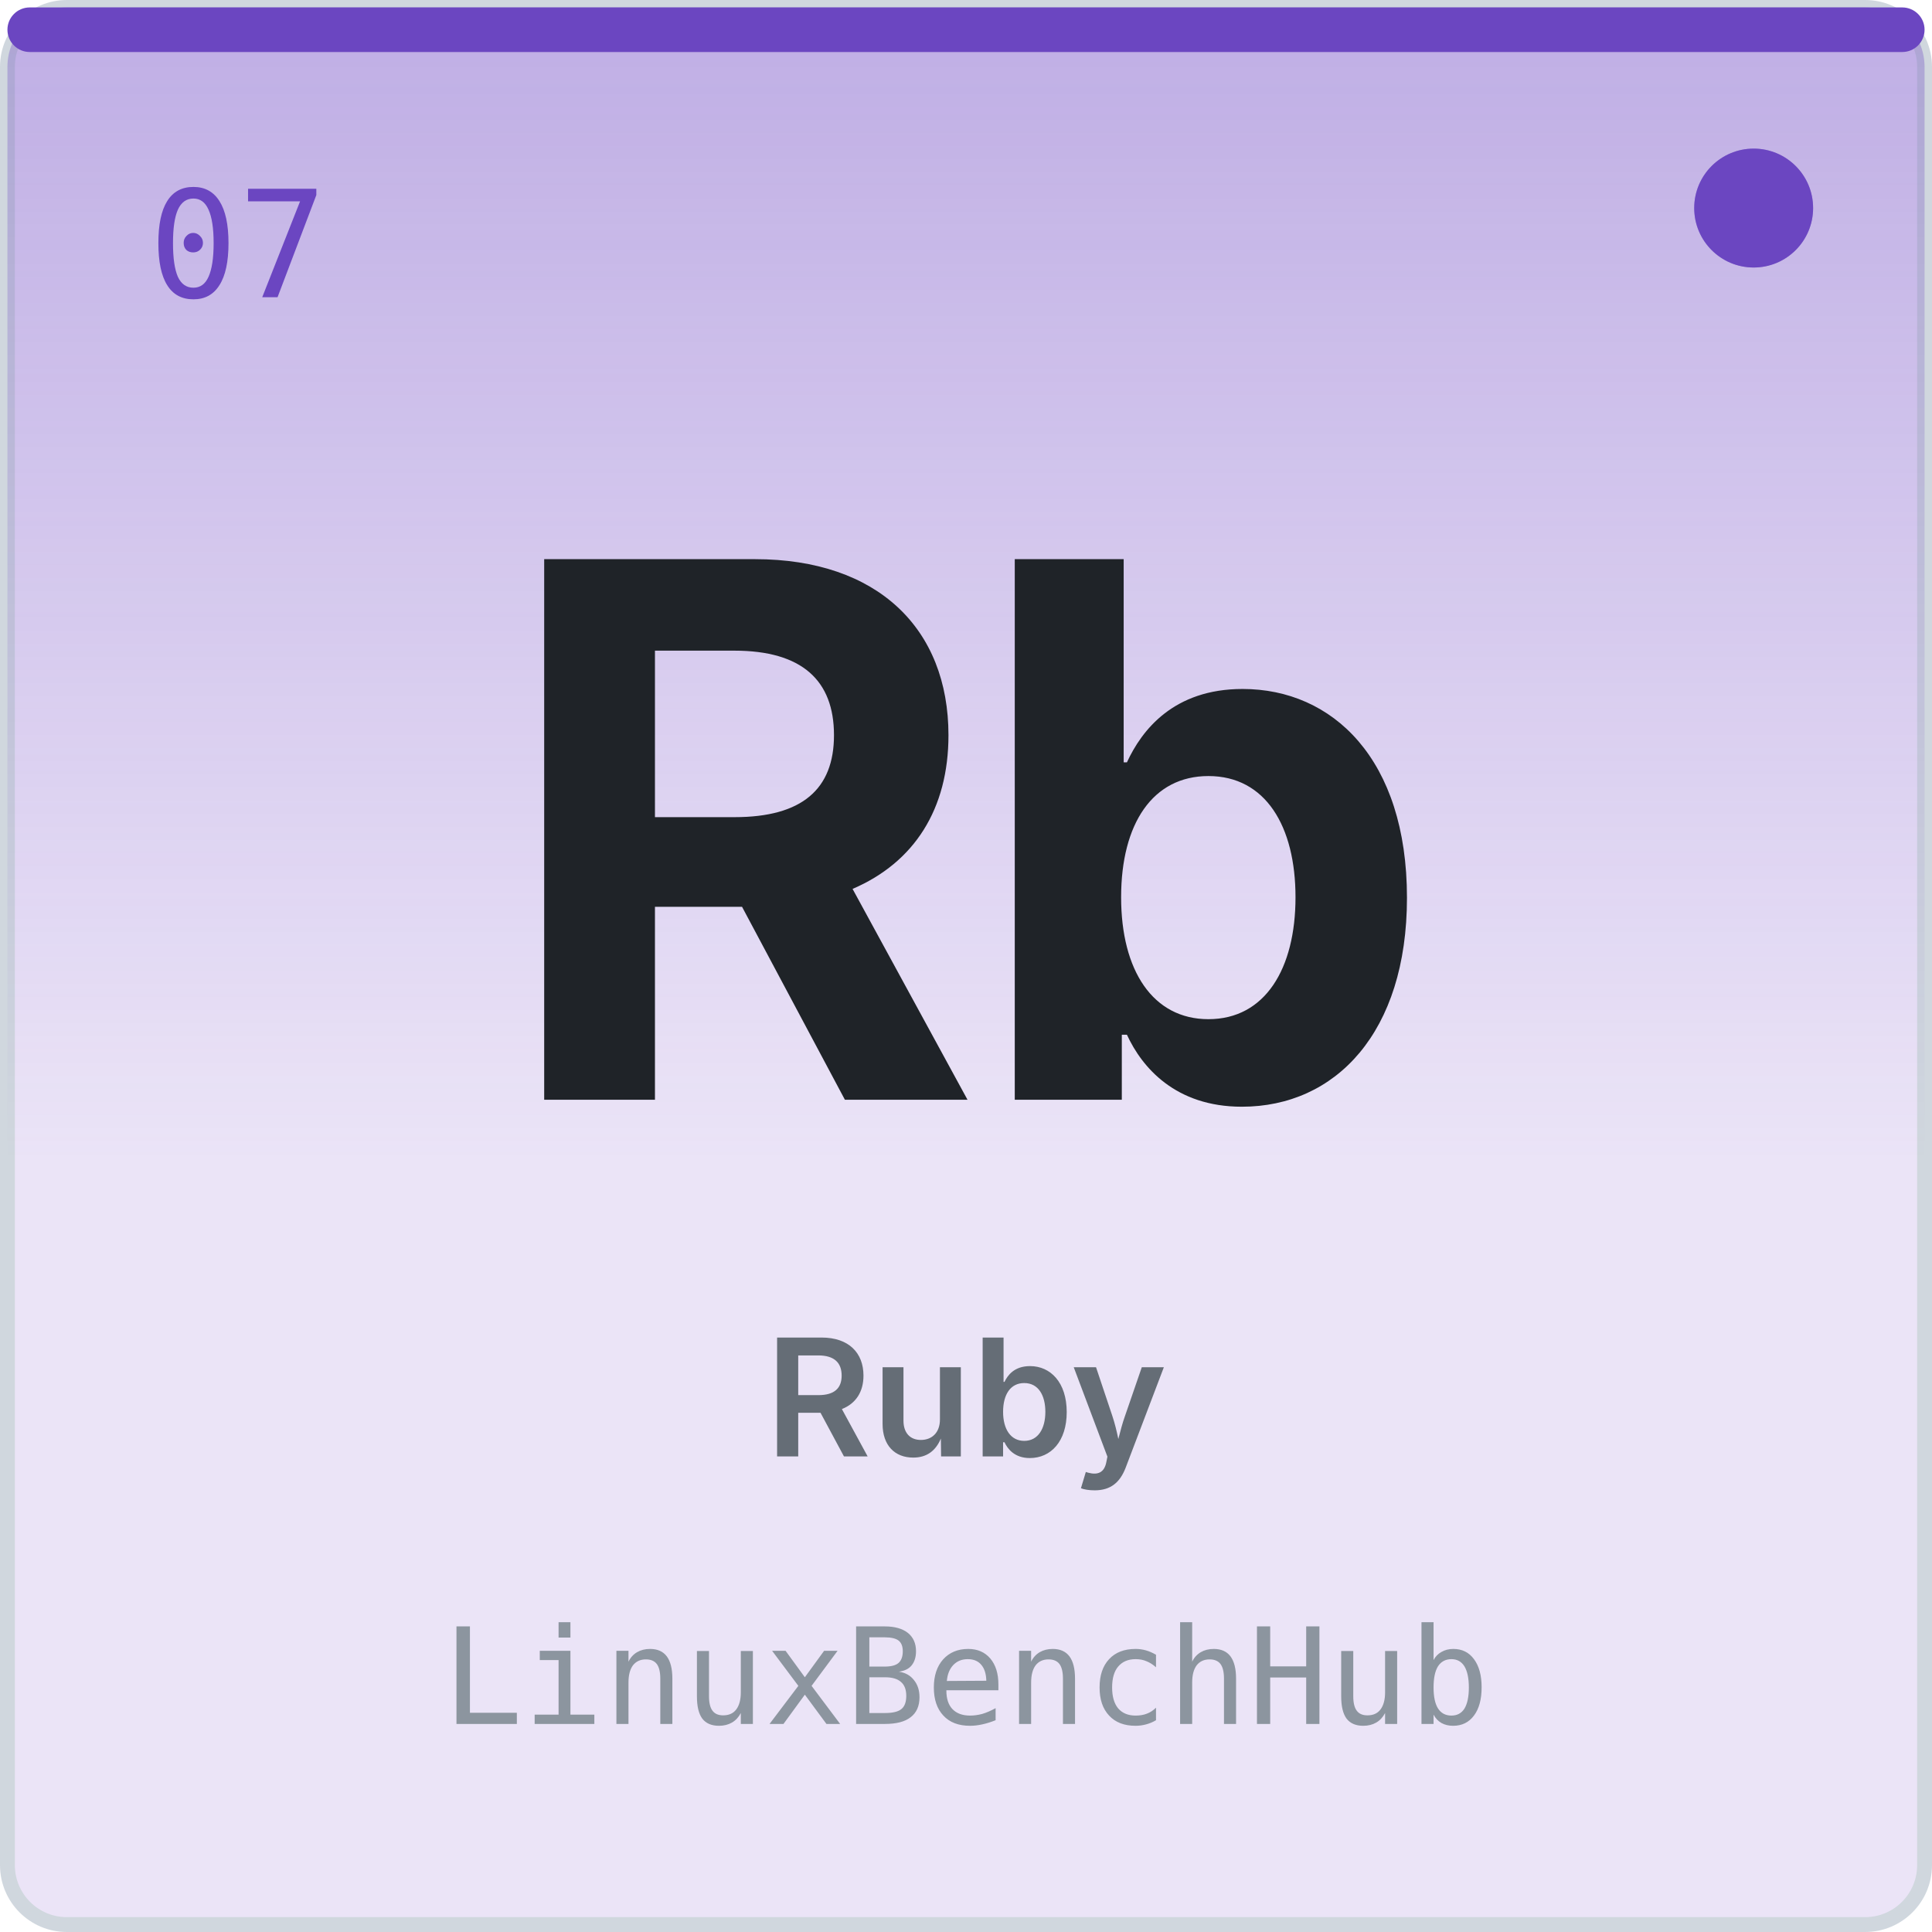
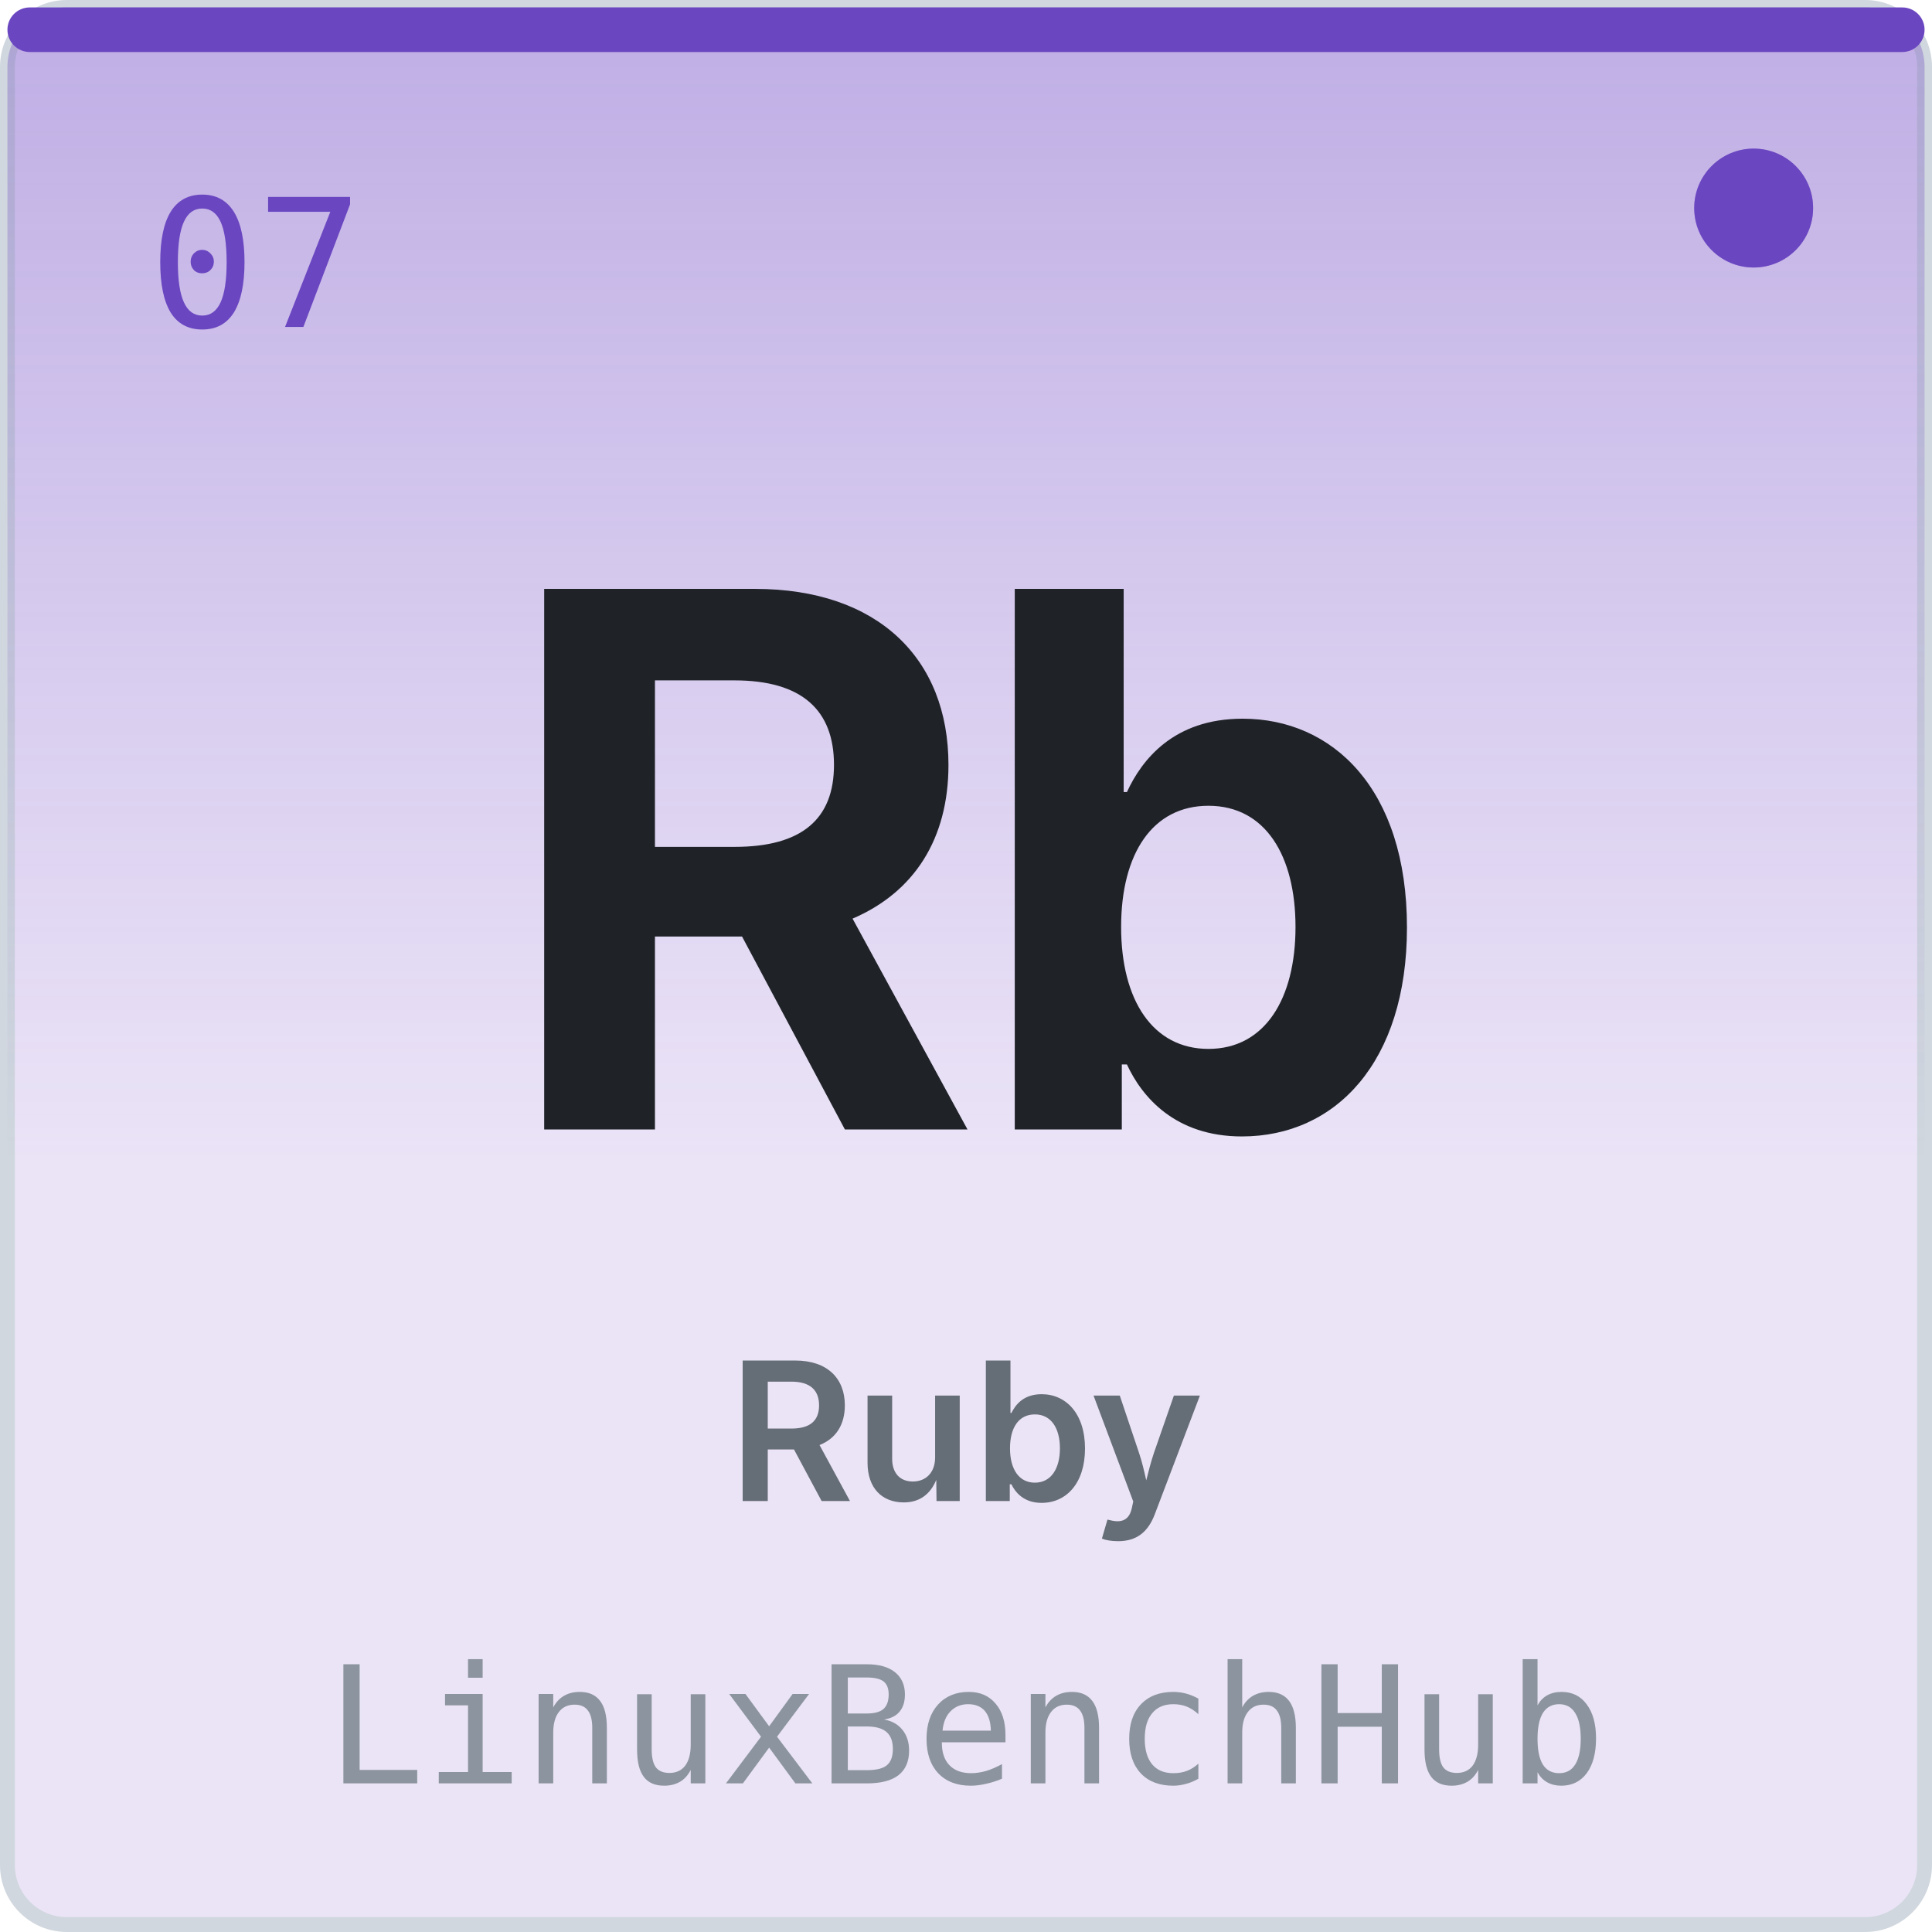
<svg xmlns="http://www.w3.org/2000/svg" width="130" height="130" viewBox="0 0 130 130" role="img" aria-label="07 Rb Ruby LinuxBenchHub">
  <defs>
    <linearGradient id="g7" x1="0" y1="0" x2="0" y2="1">
      <stop offset="0%" stop-color="#6b46c1" stop-opacity="0.35" />
      <stop offset="60%" stop-color="#6b46c1" stop-opacity="0" />
    </linearGradient>
  </defs>
  <g opacity="1">
    <set attributeName="opacity" to="0" begin="0s" />
    <animate attributeName="opacity" from="0" to="1" begin="0.48s" dur="0.55s" fill="freeze" />
    <rect x="0.5" y="0.5" width="129" height="129" rx="4" fill="#ebe4f7" stroke="#d0d7de" stroke-width="1" />
    <rect x="0.5" y="0.5" width="129" height="129" rx="4" fill="url(#g7)" />
    <rect x="0.5" y="0.5" width="129" height="3" rx="1.5" fill="#6b46c1">
      <animate attributeName="opacity" values="1;0.45;1" dur="4s" begin="-1.47s" repeatCount="indefinite" />
    </rect>
-     <text x="10" y="20" font-family="ui-monospace, SFMono-Regular, Menlo, monospace" font-size="10" font-weight="500" fill="#6b46c1">07</text>
+     <text x="10" y="22" font-family="ui-monospace, SFMono-Regular, Menlo, monospace" font-size="12" font-weight="500" fill="#6b46c1">07</text>
    <g transform="translate(118, 14)">
      <circle r="4" fill="#6b46c1">
        <animate attributeName="opacity" values="1;0.3;1" dur="1.6s" repeatCount="indefinite" />
      </circle>
      <circle r="4" fill="#6b46c1" opacity="0.4">
        <animate attributeName="r" values="4;9;4" dur="1.6s" repeatCount="indefinite" />
        <animate attributeName="opacity" values="0.5;0;0.5" dur="1.6s" repeatCount="indefinite" />
      </circle>
    </g>
-     <text x="65" y="74" font-family="-apple-system, BlinkMacSystemFont, Inter, system-ui, sans-serif" font-size="50" font-weight="700" fill="#1f2328" text-anchor="middle" letter-spacing="-1">Rb</text>
-     <text x="65" y="98" font-family="-apple-system, BlinkMacSystemFont, Inter, system-ui, sans-serif" font-size="11" font-weight="600" fill="#656d76" text-anchor="middle">Ruby</text>
-     <text x="65" y="116" font-family="ui-monospace, SFMono-Regular, Menlo, monospace" font-size="9" fill="#8c959f" text-anchor="middle">LinuxBenchHub</text>
+     <text x="65" y="76" font-family="-apple-system, BlinkMacSystemFont, Inter, system-ui, sans-serif" font-size="50" font-weight="700" fill="#1f2328" text-anchor="middle" letter-spacing="-1">Rb</text>
+     <text x="65" y="101" font-family="-apple-system, BlinkMacSystemFont, Inter, system-ui, sans-serif" font-size="13" font-weight="600" fill="#656d76" text-anchor="middle">Ruby</text>
+     <text x="65" y="120" font-family="ui-monospace, SFMono-Regular, Menlo, monospace" font-size="11" fill="#8c959f" text-anchor="middle">LinuxBenchHub</text>
  </g>
</svg>
